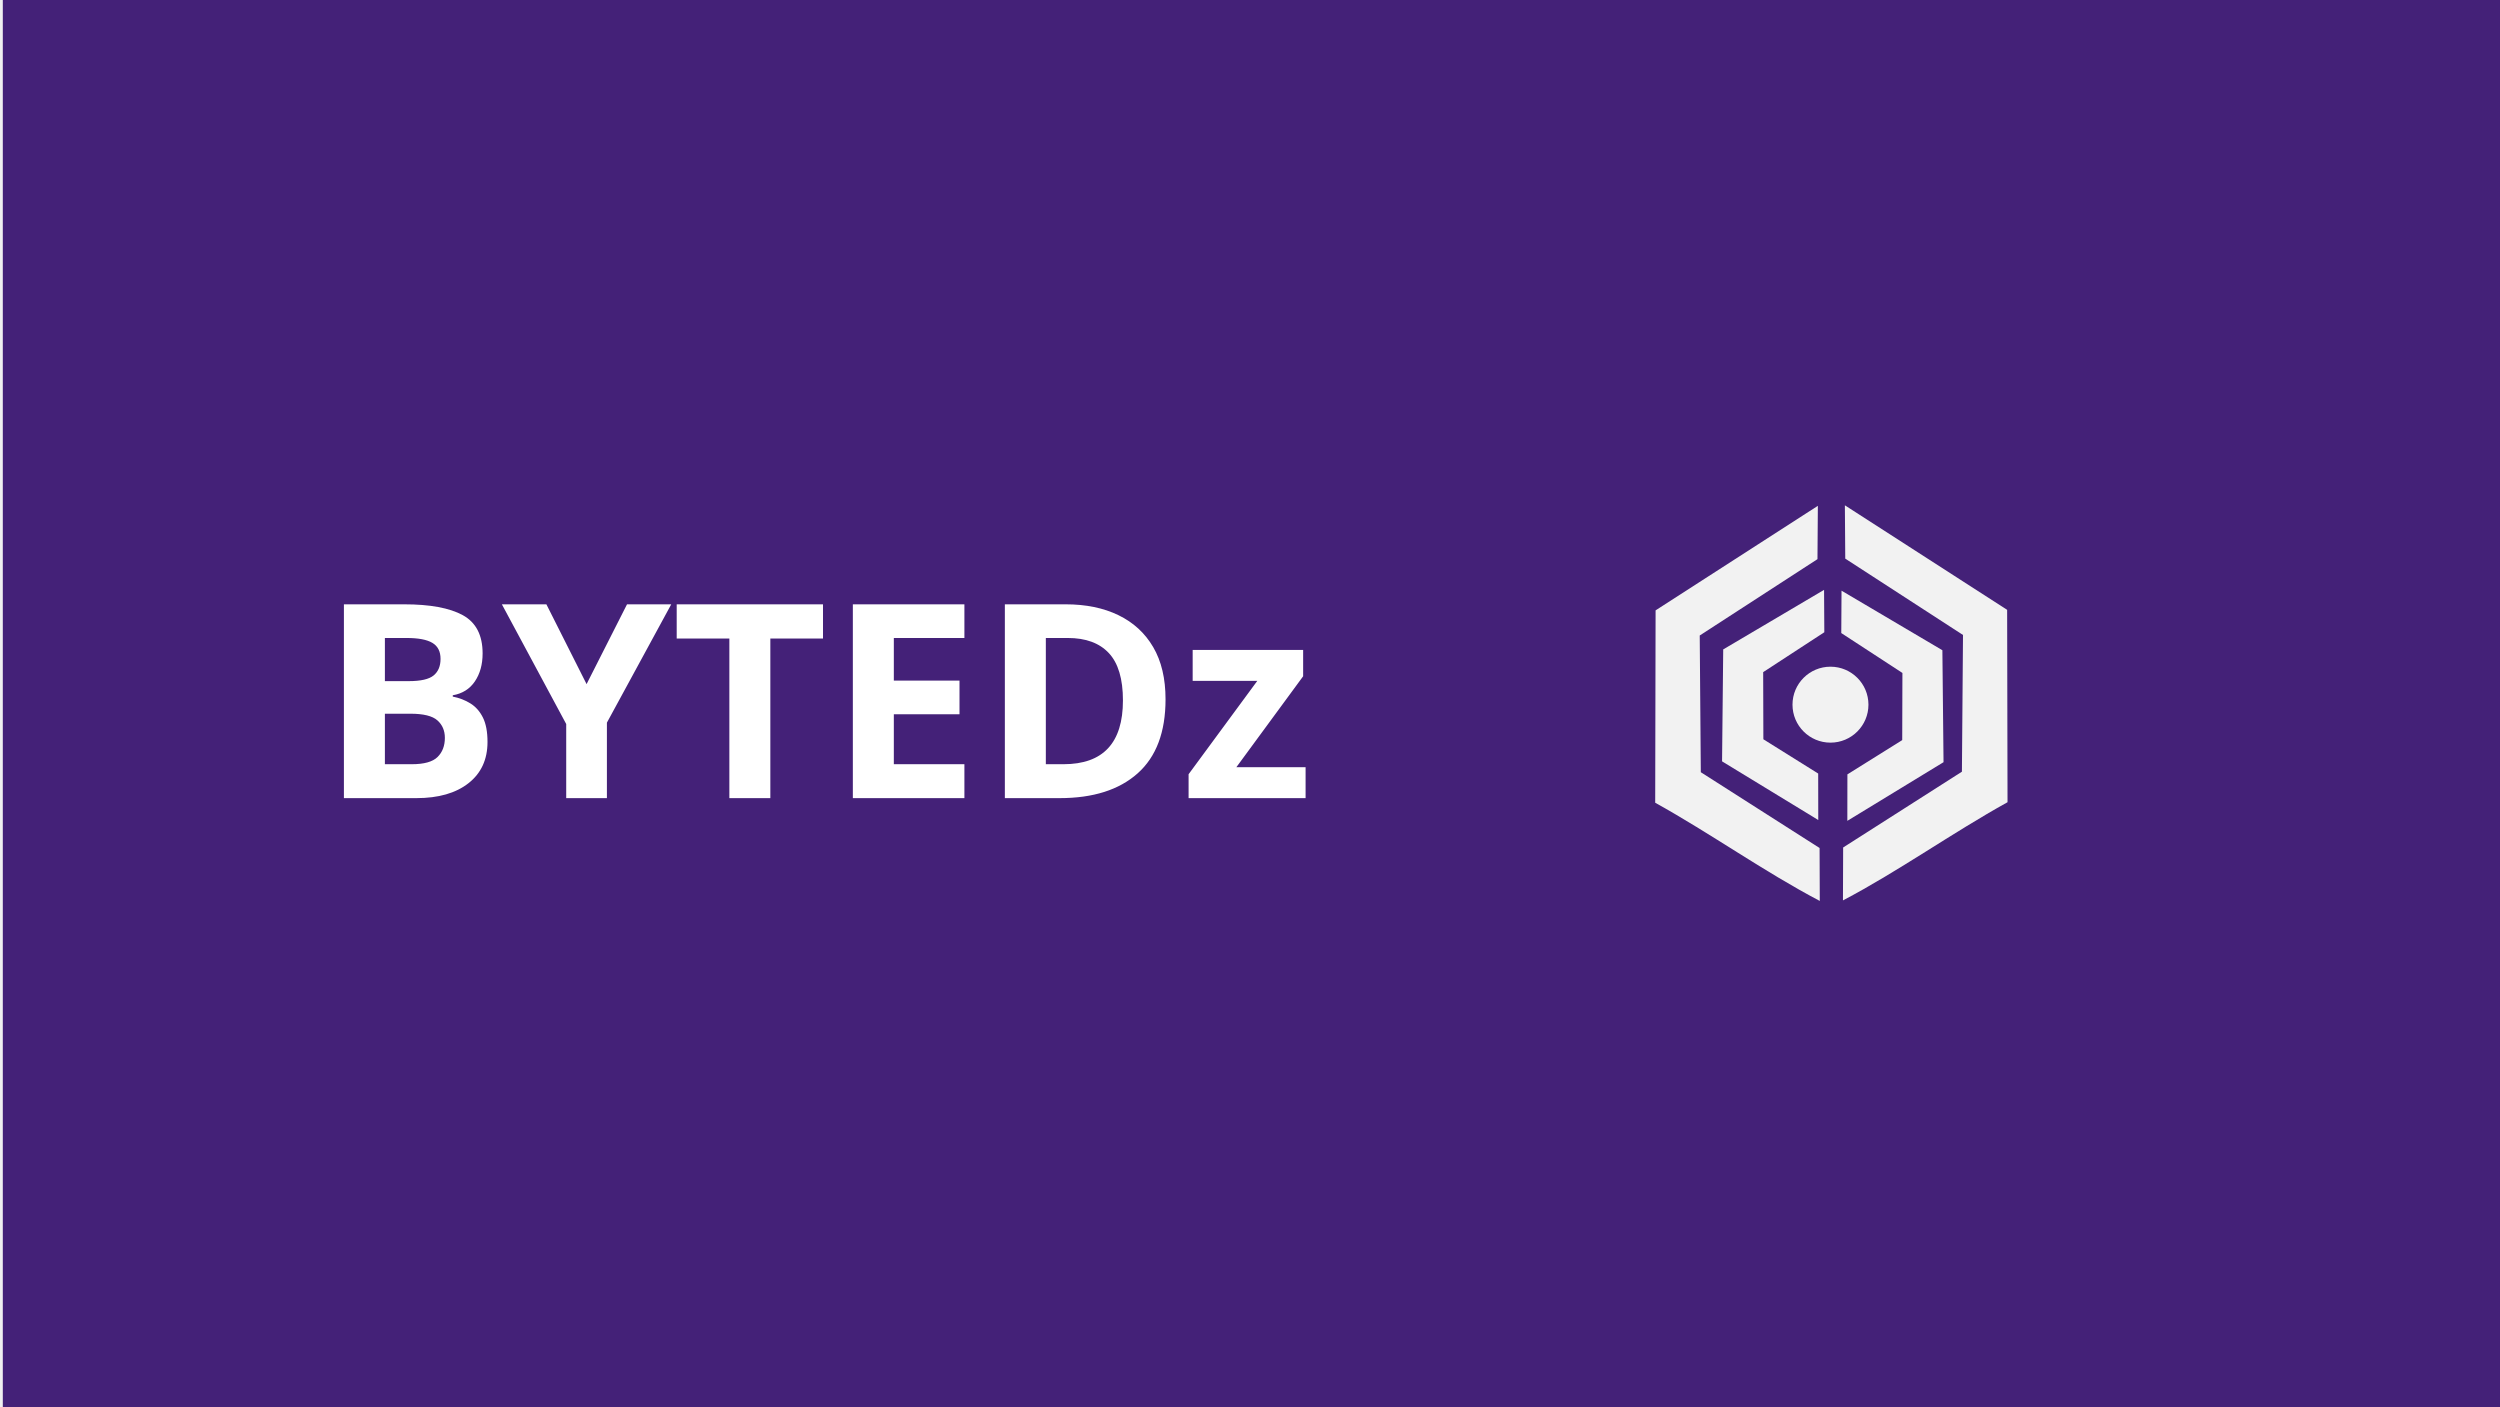
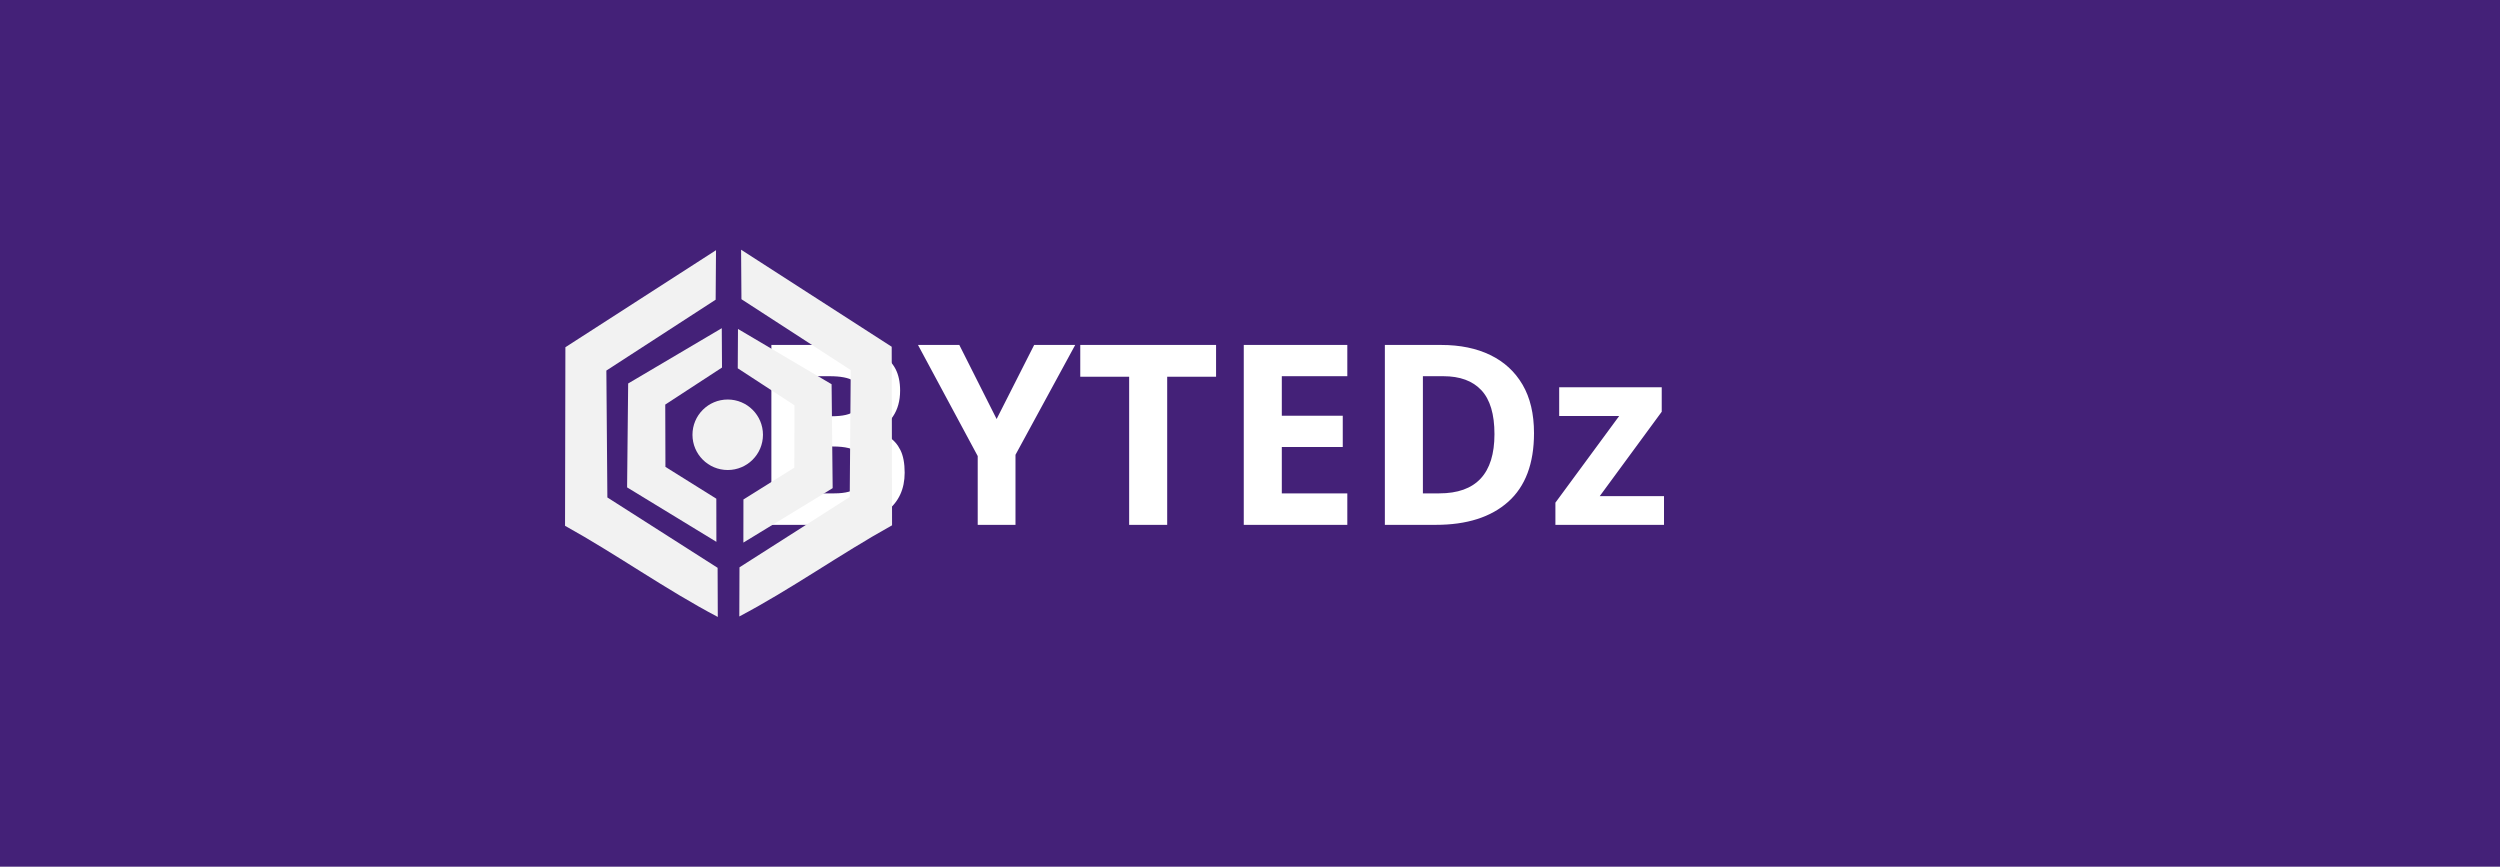
- <svg xmlns="http://www.w3.org/2000/svg" width="4096" height="2304" viewBox="0 0 1083.733 609.6" version="1.1" id="svg1" xml:space="preserve">
+ <svg xmlns="http://www.w3.org/2000/svg" width="3000" height="1040" viewBox="0 0 793.75 275.167" version="1.1" id="svg1" xml:space="preserve">
  <defs id="defs1" />
-   <g id="layer1">
-     <rect style="display:inline;fill:#442178;stroke-width:1.141" id="rect1-8" width="1083.635" height="618.31" x="1.219" y="-6.098" />
-     <text xml:space="preserve" style="font-style:normal;font-variant:normal;font-weight:normal;font-stretch:normal;font-size:117.665px;font-family:'Adwaita Mono';-inkscape-font-specification:'Adwaita Mono';text-align:center;writing-mode:lr-tb;direction:ltr;text-anchor:middle;fill:#ffffff;stroke-width:0.196" x="430.474" y="345.983" id="text2">
-       <tspan id="tspan2" style="font-style:normal;font-variant:normal;font-weight:900;font-stretch:normal;font-size:117.665px;font-family:'Red Hat Display';-inkscape-font-specification:'Red Hat Display Heavy';fill:#ffffff;stroke-width:0.196" x="430.474" y="345.983">BYTEDz</tspan>
-     </text>
-     <g id="layer1-8" style="display:inline;fill:#f2f2f2;stroke-width:0.673" transform="matrix(0.508469,0,0,0.508469,662.9762,182.3564)">
-       <path style="fill:#f2f2f2;fill-opacity:1;stroke-width:0.673" d="m 245.611,118.063 0.327,-45.459 -138.34,89.12 -0.327,164.013 c 47.503,26.338 92.411,58.517 140.302,83.723 l -0.164,-45.132 -101.256,-64.621 -0.925,-116.553 z" id="path1" />
-       <path style="fill:#f2f2f2;fill-opacity:1;stroke-width:0.673" d="m 246.285,340.469 -82.014,-50.012 0.981,-95.441 85.981,-50.774 0.215,36.137 -52.128,34.011 0.168,57.239 46.737,29.218 z" id="path4" />
-       <path style="display:inline;fill:#f2f2f2;fill-opacity:1;stroke-width:0.673" d="m 271.071,341.169 82.014,-50.012 -0.981,-95.441 -85.981,-50.774 -0.215,36.137 52.128,34.011 -0.168,57.239 -46.737,29.218 z" id="path4-7" />
-       <circle style="fill:#f2f2f2;fill-opacity:1;stroke-width:0.673" id="path5" cx="256.694" cy="242.125" r="32.376" />
-       <path style="display:inline;fill:#f2f2f2;fill-opacity:1;stroke-width:0.673" d="m 269.301,117.616 -0.327,-45.459 138.34,89.12 0.327,164.013 c -47.503,26.338 -92.411,58.517 -140.302,83.723 l 0.164,-45.132 101.256,-64.621 0.925,-116.553 z" id="path1-4" />
+   <g id="layer1" transform="matrix(0.6798283,0,0,0.6798283,-2.147606,3.123743)">
+     <rect style="display:inline;fill:#442178;stroke-width:0.958" id="rect1-8" width="1167.574" height="404.759" x="3.159" y="-4.595" />
+     <g id="g1" transform="translate(-200.7226,1.556765)">
+       <text xml:space="preserve" style="font-style:normal;font-variant:normal;font-weight:normal;font-stretch:normal;font-size:117.665px;font-family:'Adwaita Mono';-inkscape-font-specification:'Adwaita Mono';text-align:center;writing-mode:lr-tb;direction:ltr;text-anchor:middle;fill:#ffffff;stroke-width:0.196" x="876.12" y="238.967" id="text2">
+         <tspan id="tspan2" style="font-style:normal;font-variant:normal;font-weight:900;font-stretch:normal;font-size:117.665px;font-family:'Red Hat Display';-inkscape-font-specification:'Red Hat Display Heavy';fill:#ffffff;stroke-width:0.196" x="876.12" y="238.967">BYTEDz</tspan>
+       </text>
+       <g id="layer1-8" style="display:inline;fill:#f2f2f2;stroke-width:0.673" transform="matrix(0.508469,0,0,0.508469,413.2268,73.78425)">
+         <path style="fill:#f2f2f2;fill-opacity:1;stroke-width:0.673" d="m 245.611,118.063 0.327,-45.459 -138.34,89.12 -0.327,164.013 c 47.503,26.338 92.411,58.517 140.302,83.723 l -0.164,-45.132 -101.256,-64.621 -0.925,-116.553 z" id="path1" />
+         <path style="fill:#f2f2f2;fill-opacity:1;stroke-width:0.673" d="m 246.285,340.469 -82.014,-50.012 0.981,-95.441 85.981,-50.774 0.215,36.137 -52.128,34.011 0.168,57.239 46.737,29.218 z" id="path4" />
+         <path style="display:inline;fill:#f2f2f2;fill-opacity:1;stroke-width:0.673" d="m 271.071,341.169 82.014,-50.012 -0.981,-95.441 -85.981,-50.774 -0.215,36.137 52.128,34.011 -0.168,57.239 -46.737,29.218 z" id="path4-7" />
+         <circle style="fill:#f2f2f2;fill-opacity:1;stroke-width:0.673" id="path5" cx="256.694" cy="242.125" r="32.376" />
+         <path style="display:inline;fill:#f2f2f2;fill-opacity:1;stroke-width:0.673" d="m 269.301,117.616 -0.327,-45.459 138.34,89.12 0.327,164.013 c -47.503,26.338 -92.411,58.517 -140.302,83.723 l 0.164,-45.132 101.256,-64.621 0.925,-116.553 z" id="path1-4" />
+       </g>
    </g>
  </g>
</svg>
